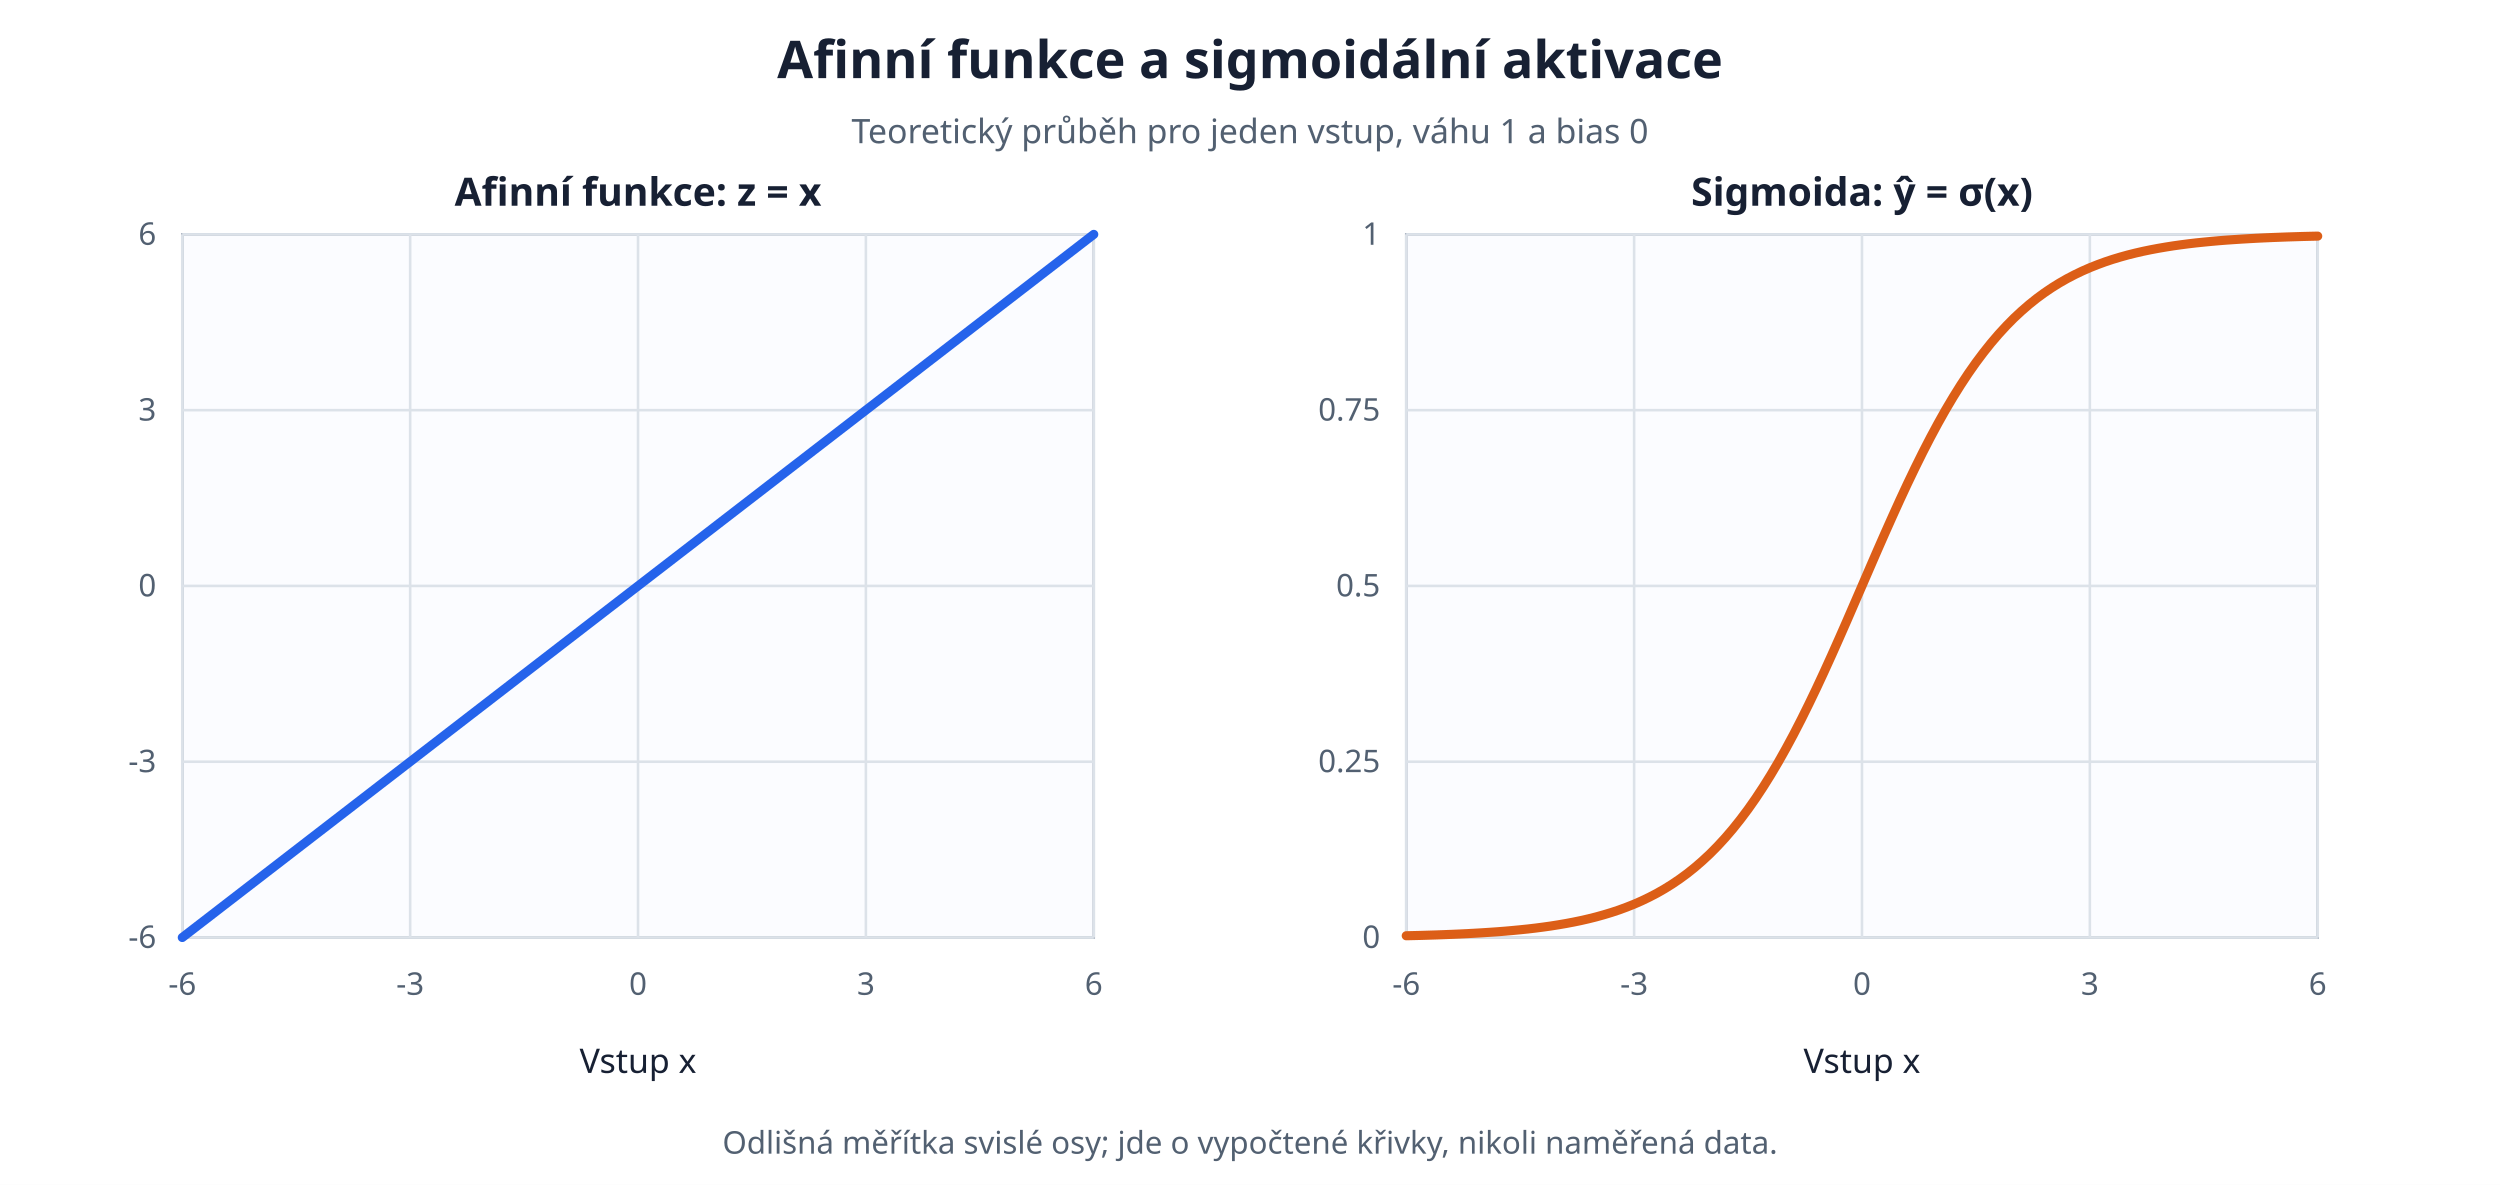
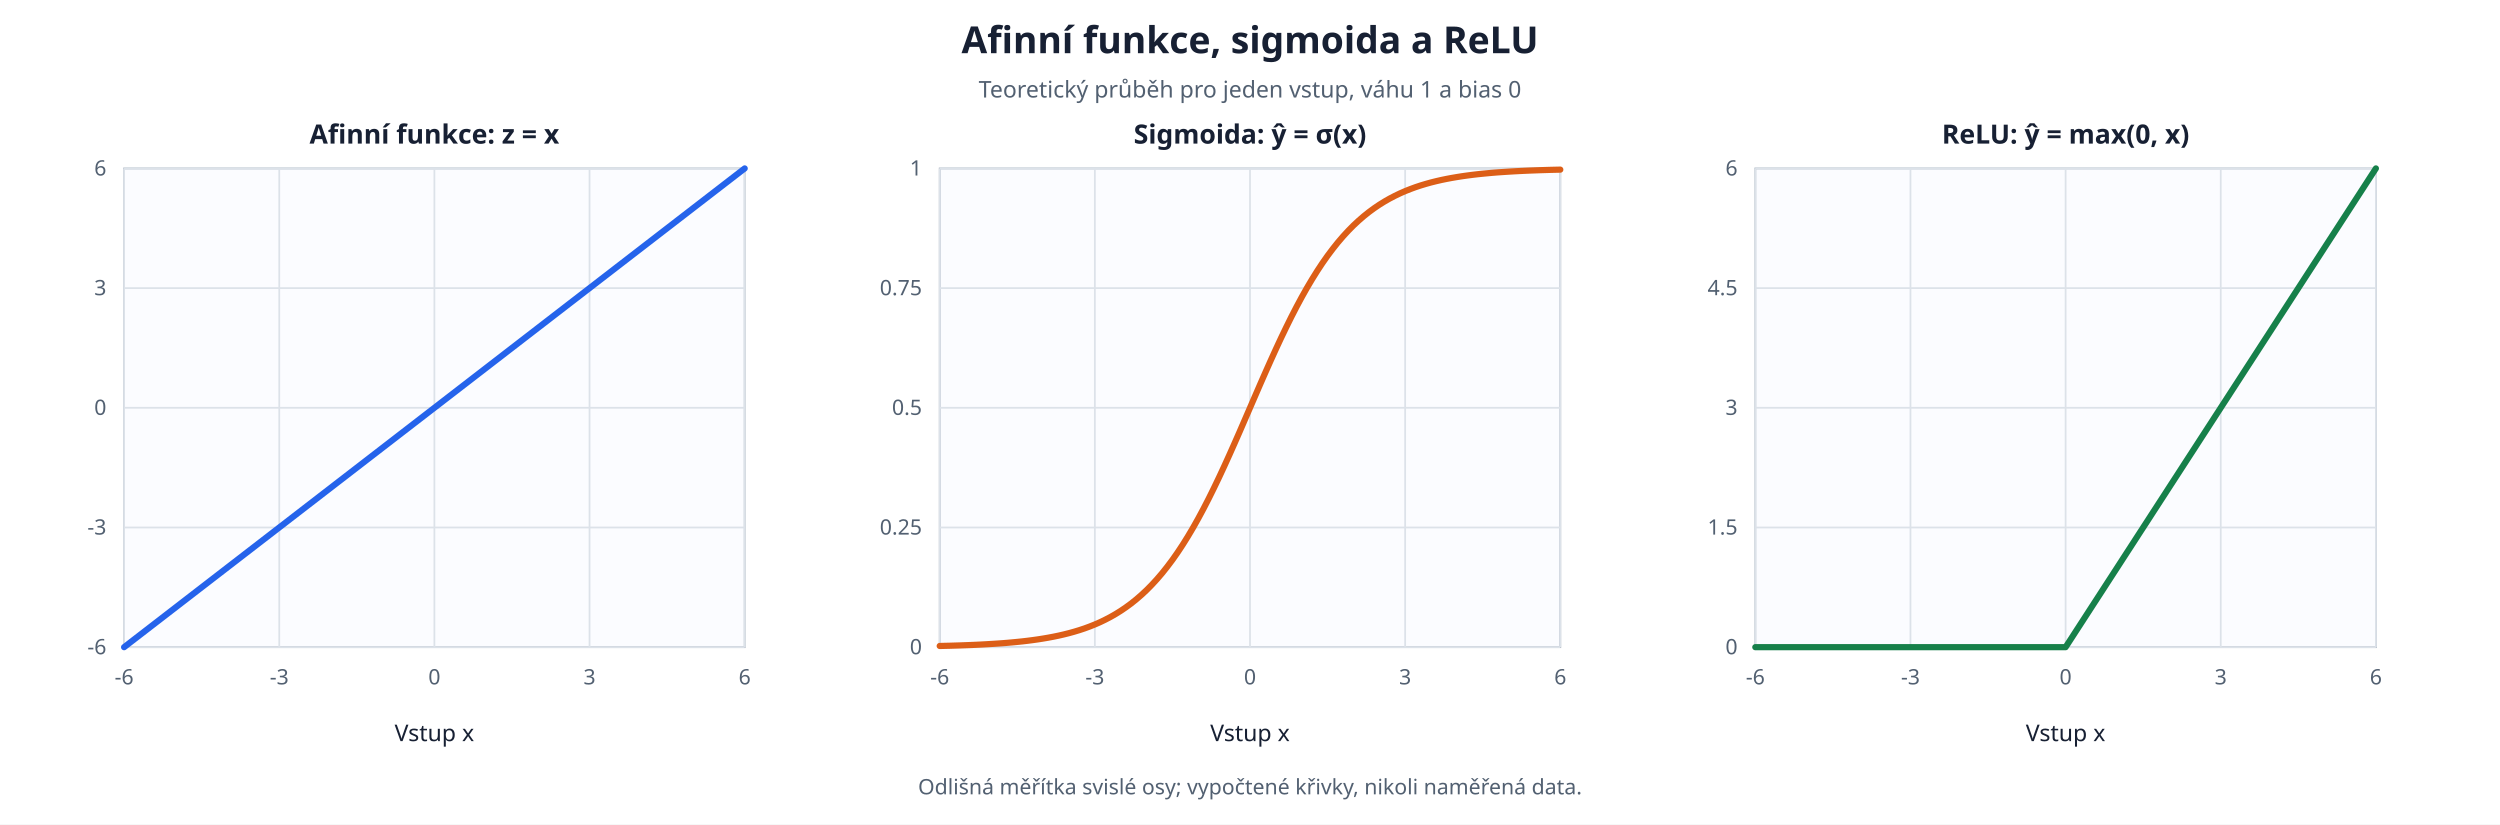
- <svg xmlns="http://www.w3.org/2000/svg" viewBox="0 0 960 455" role="img" aria-labelledby="title desc">
-   <rect width="960" height="455" fill="#ffffff" />
-   <text x="480" y="30" text-anchor="middle" font-family="sans-serif" font-size="20" font-weight="bold" fill="#172033">Afinní funkce a sigmoidální aktivace</text>
-   <text x="480" y="55" text-anchor="middle" font-family="sans-serif" font-size="13" fill="#526071">Teoretický průběh pro jeden vstup, váhu 1 a bias 0</text>
-   <text x="245.0" y="79" text-anchor="middle" font-family="sans-serif" font-size="15" font-weight="bold" fill="#172033">Afinní funkce: z = x</text>
-   <rect x="70" y="90" width="350" height="270" fill="#fbfcff" stroke="#a8b2bf" />
-   <line x1="70.0" y1="90" x2="70.0" y2="360" stroke="#dce2e9" />
-   <text x="70.0" y="382" text-anchor="middle" font-family="sans-serif" font-size="12" fill="#526071">-6</text>
-   <line x1="157.5" y1="90" x2="157.5" y2="360" stroke="#dce2e9" />
-   <text x="157.5" y="382" text-anchor="middle" font-family="sans-serif" font-size="12" fill="#526071">-3</text>
-   <line x1="245.0" y1="90" x2="245.0" y2="360" stroke="#dce2e9" />
-   <text x="245.0" y="382" text-anchor="middle" font-family="sans-serif" font-size="12" fill="#526071">0</text>
-   <line x1="332.5" y1="90" x2="332.5" y2="360" stroke="#dce2e9" />
-   <text x="332.5" y="382" text-anchor="middle" font-family="sans-serif" font-size="12" fill="#526071">3</text>
-   <line x1="420.0" y1="90" x2="420.0" y2="360" stroke="#dce2e9" />
-   <text x="420.0" y="382" text-anchor="middle" font-family="sans-serif" font-size="12" fill="#526071">6</text>
-   <line x1="70" y1="360.0" x2="420" y2="360.0" stroke="#dce2e9" />
-   <text x="60" y="364.0" text-anchor="end" font-family="sans-serif" font-size="12" fill="#526071">-6</text>
-   <line x1="70" y1="292.5" x2="420" y2="292.5" stroke="#dce2e9" />
-   <text x="60" y="296.5" text-anchor="end" font-family="sans-serif" font-size="12" fill="#526071">-3</text>
-   <line x1="70" y1="225.0" x2="420" y2="225.0" stroke="#dce2e9" />
-   <text x="60" y="229.0" text-anchor="end" font-family="sans-serif" font-size="12" fill="#526071">0</text>
-   <line x1="70" y1="157.5" x2="420" y2="157.5" stroke="#dce2e9" />
-   <text x="60" y="161.5" text-anchor="end" font-family="sans-serif" font-size="12" fill="#526071">3</text>
-   <line x1="70" y1="90.0" x2="420" y2="90.0" stroke="#dce2e9" />
-   <text x="60" y="94.0" text-anchor="end" font-family="sans-serif" font-size="12" fill="#526071">6</text>
-   <path d="M70.00,360.00 L72.92,357.75 L75.83,355.50 L78.75,353.25 L81.67,351.00 L84.58,348.75 L87.50,346.50 L90.42,344.25 L93.33,342.00 L96.25,339.75 L99.17,337.50 L102.08,335.25 L105.00,333.00 L107.92,330.75 L110.83,328.50 L113.75,326.25 L116.67,324.00 L119.58,321.75 L122.50,319.50 L125.42,317.25 L128.33,315.00 L131.25,312.75 L134.17,310.50 L137.08,308.25 L140.00,306.00 L142.92,303.75 L145.83,301.50 L148.75,299.25 L151.67,297.00 L154.58,294.75 L157.50,292.50 L160.42,290.25 L163.33,288.00 L166.25,285.75 L169.17,283.50 L172.08,281.25 L175.00,279.00 L177.92,276.75 L180.83,274.50 L183.75,272.25 L186.67,270.00 L189.58,267.75 L192.50,265.50 L195.42,263.25 L198.33,261.00 L201.25,258.75 L204.17,256.50 L207.08,254.25 L210.00,252.00 L212.92,249.75 L215.83,247.50 L218.75,245.25 L221.67,243.00 L224.58,240.75 L227.50,238.50 L230.42,236.25 L233.33,234.00 L236.25,231.75 L239.17,229.50 L242.08,227.25 L245.00,225.00 L247.92,222.75 L250.83,220.50 L253.75,218.25 L256.67,216.00 L259.58,213.75 L262.50,211.50 L265.42,209.25 L268.33,207.00 L271.25,204.75 L274.17,202.50 L277.08,200.25 L280.00,198.00 L282.92,195.75 L285.83,193.50 L288.75,191.25 L291.67,189.00 L294.58,186.75 L297.50,184.50 L300.42,182.25 L303.33,180.00 L306.25,177.75 L309.17,175.50 L312.08,173.25 L315.00,171.00 L317.92,168.75 L320.83,166.50 L323.75,164.25 L326.67,162.00 L329.58,159.75 L332.50,157.50 L335.42,155.25 L338.33,153.00 L341.25,150.75 L344.17,148.50 L347.08,146.25 L350.00,144.00 L352.92,141.75 L355.83,139.50 L358.75,137.25 L361.67,135.00 L364.58,132.75 L367.50,130.50 L370.42,128.25 L373.33,126.00 L376.25,123.75 L379.17,121.50 L382.08,119.25 L385.00,117.00 L387.92,114.75 L390.83,112.50 L393.75,110.25 L396.67,108.00 L399.58,105.75 L402.50,103.50 L405.42,101.25 L408.33,99.00 L411.25,96.75 L414.17,94.50 L417.08,92.25 L420.00,90.00" fill="none" stroke="#2563eb" stroke-width="3.5" stroke-linecap="round" stroke-linejoin="round" />
-   <text x="245.0" y="412" text-anchor="middle" font-family="sans-serif" font-size="13" fill="#172033">Vstup x</text>
-   <text x="715.0" y="79" text-anchor="middle" font-family="sans-serif" font-size="15" font-weight="bold" fill="#172033">Sigmoida: ŷ = σ(x)</text>
-   <rect x="540" y="90" width="350" height="270" fill="#fbfcff" stroke="#a8b2bf" />
-   <line x1="540.0" y1="90" x2="540.0" y2="360" stroke="#dce2e9" />
-   <text x="540.0" y="382" text-anchor="middle" font-family="sans-serif" font-size="12" fill="#526071">-6</text>
-   <line x1="627.5" y1="90" x2="627.5" y2="360" stroke="#dce2e9" />
-   <text x="627.5" y="382" text-anchor="middle" font-family="sans-serif" font-size="12" fill="#526071">-3</text>
-   <line x1="715.0" y1="90" x2="715.0" y2="360" stroke="#dce2e9" />
-   <text x="715.0" y="382" text-anchor="middle" font-family="sans-serif" font-size="12" fill="#526071">0</text>
-   <line x1="802.5" y1="90" x2="802.5" y2="360" stroke="#dce2e9" />
-   <text x="802.5" y="382" text-anchor="middle" font-family="sans-serif" font-size="12" fill="#526071">3</text>
-   <line x1="890.0" y1="90" x2="890.0" y2="360" stroke="#dce2e9" />
-   <text x="890.0" y="382" text-anchor="middle" font-family="sans-serif" font-size="12" fill="#526071">6</text>
-   <line x1="540" y1="360.0" x2="890" y2="360.0" stroke="#dce2e9" />
-   <text x="530" y="364.0" text-anchor="end" font-family="sans-serif" font-size="12" fill="#526071">0</text>
-   <line x1="540" y1="292.5" x2="890" y2="292.5" stroke="#dce2e9" />
-   <text x="530" y="296.5" text-anchor="end" font-family="sans-serif" font-size="12" fill="#526071">0.25</text>
-   <line x1="540" y1="225.0" x2="890" y2="225.0" stroke="#dce2e9" />
-   <text x="530" y="229.0" text-anchor="end" font-family="sans-serif" font-size="12" fill="#526071">0.5</text>
-   <line x1="540" y1="157.5" x2="890" y2="157.5" stroke="#dce2e9" />
-   <text x="530" y="161.5" text-anchor="end" font-family="sans-serif" font-size="12" fill="#526071">0.75</text>
-   <line x1="540" y1="90.0" x2="890" y2="90.0" stroke="#dce2e9" />
-   <text x="530" y="94.0" text-anchor="end" font-family="sans-serif" font-size="12" fill="#526071">1</text>
-   <path d="M540.00,359.33 L542.92,359.26 L545.83,359.19 L548.75,359.10 L551.67,359.01 L554.58,358.90 L557.50,358.79 L560.42,358.66 L563.33,358.52 L566.25,358.36 L569.17,358.19 L572.08,358.00 L575.00,357.80 L577.92,357.57 L580.83,357.31 L583.75,357.03 L586.67,356.73 L589.58,356.39 L592.50,356.01 L595.42,355.60 L598.33,355.14 L601.25,354.64 L604.17,354.09 L607.08,353.49 L610.00,352.82 L612.92,352.09 L615.83,351.28 L618.75,350.40 L621.67,349.43 L624.58,348.36 L627.50,347.20 L630.42,345.92 L633.33,344.52 L636.25,343.00 L639.17,341.33 L642.08,339.52 L645.00,337.54 L647.92,335.40 L650.83,333.07 L653.75,330.54 L656.67,327.82 L659.58,324.87 L662.50,321.70 L665.42,318.29 L668.33,314.64 L671.25,310.75 L674.17,306.59 L677.08,302.18 L680.00,297.50 L682.92,292.57 L685.83,287.39 L688.75,281.96 L691.67,276.29 L694.58,270.41 L697.50,264.33 L700.42,258.06 L703.33,251.65 L706.25,245.10 L709.17,238.46 L712.08,231.74 L715.00,225.00 L717.92,218.26 L720.83,211.54 L723.75,204.90 L726.67,198.35 L729.58,191.94 L732.50,185.67 L735.42,179.59 L738.33,173.71 L741.25,168.04 L744.17,162.61 L747.08,157.43 L750.00,152.50 L752.92,147.82 L755.83,143.41 L758.75,139.25 L761.67,135.36 L764.58,131.71 L767.50,128.30 L770.42,125.13 L773.33,122.18 L776.25,119.46 L779.17,116.93 L782.08,114.60 L785.00,112.46 L787.92,110.48 L790.83,108.67 L793.75,107.00 L796.67,105.48 L799.58,104.08 L802.50,102.80 L805.42,101.64 L808.33,100.57 L811.25,99.60 L814.17,98.72 L817.08,97.91 L820.00,97.18 L822.92,96.51 L825.83,95.91 L828.75,95.36 L831.67,94.86 L834.58,94.40 L837.50,93.99 L840.42,93.61 L843.33,93.27 L846.25,92.97 L849.17,92.69 L852.08,92.43 L855.00,92.20 L857.92,92.00 L860.83,91.81 L863.75,91.64 L866.67,91.48 L869.58,91.34 L872.50,91.21 L875.42,91.10 L878.33,90.99 L881.25,90.90 L884.17,90.81 L887.08,90.74 L890.00,90.67" fill="none" stroke="#dc5e17" stroke-width="3.5" stroke-linecap="round" stroke-linejoin="round" />
-   <text x="715.0" y="412" text-anchor="middle" font-family="sans-serif" font-size="13" fill="#172033">Vstup x</text>
-   <text x="480" y="443" text-anchor="middle" font-family="sans-serif" font-size="12" fill="#526071">Odlišná měřítka svislé osy; jde o vypočtené křivky, nikoli naměřená data.</text>
+ <svg xmlns="http://www.w3.org/2000/svg" viewBox="0 0 1410 465" role="img" aria-labelledby="title desc">
+   <rect width="1410" height="465" fill="#ffffff" />
+   <text x="705" y="30" text-anchor="middle" font-family="sans-serif" font-size="21" font-weight="bold" fill="#172033">Afinní funkce, sigmoida a ReLU</text>
+   <text x="705" y="55" text-anchor="middle" font-family="sans-serif" font-size="13" fill="#526071">Teoretický průběh pro jeden vstup, váhu 1 a bias 0</text>
+   <text x="245.0" y="81" text-anchor="middle" font-family="sans-serif" font-size="15" font-weight="bold" fill="#172033">Afinní funkce: z = x</text>
+   <rect x="70" y="95" width="350" height="270" fill="#fbfcff" stroke="#a8b2bf" />
+   <line x1="70.0" y1="95" x2="70.0" y2="365" stroke="#dce2e9" />
+   <text x="70.0" y="386" text-anchor="middle" font-family="sans-serif" font-size="12" fill="#526071">-6</text>
+   <line x1="157.5" y1="95" x2="157.5" y2="365" stroke="#dce2e9" />
+   <text x="157.5" y="386" text-anchor="middle" font-family="sans-serif" font-size="12" fill="#526071">-3</text>
+   <line x1="245.0" y1="95" x2="245.0" y2="365" stroke="#dce2e9" />
+   <text x="245.0" y="386" text-anchor="middle" font-family="sans-serif" font-size="12" fill="#526071">0</text>
+   <line x1="332.5" y1="95" x2="332.5" y2="365" stroke="#dce2e9" />
+   <text x="332.5" y="386" text-anchor="middle" font-family="sans-serif" font-size="12" fill="#526071">3</text>
+   <line x1="420.0" y1="95" x2="420.0" y2="365" stroke="#dce2e9" />
+   <text x="420.0" y="386" text-anchor="middle" font-family="sans-serif" font-size="12" fill="#526071">6</text>
+   <line x1="70" y1="365.0" x2="420" y2="365.0" stroke="#dce2e9" />
+   <text x="60" y="369.0" text-anchor="end" font-family="sans-serif" font-size="12" fill="#526071">-6</text>
+   <line x1="70" y1="297.5" x2="420" y2="297.5" stroke="#dce2e9" />
+   <text x="60" y="301.5" text-anchor="end" font-family="sans-serif" font-size="12" fill="#526071">-3</text>
+   <line x1="70" y1="230.0" x2="420" y2="230.0" stroke="#dce2e9" />
+   <text x="60" y="234.0" text-anchor="end" font-family="sans-serif" font-size="12" fill="#526071">0</text>
+   <line x1="70" y1="162.5" x2="420" y2="162.5" stroke="#dce2e9" />
+   <text x="60" y="166.5" text-anchor="end" font-family="sans-serif" font-size="12" fill="#526071">3</text>
+   <line x1="70" y1="95.0" x2="420" y2="95.0" stroke="#dce2e9" />
+   <text x="60" y="99.0" text-anchor="end" font-family="sans-serif" font-size="12" fill="#526071">6</text>
+   <polyline points="70.00,365.00 72.92,362.75 75.83,360.50 78.75,358.25 81.67,356.00 84.58,353.75 87.50,351.50 90.42,349.25 93.33,347.00 96.25,344.75 99.17,342.50 102.08,340.25 105.00,338.00 107.92,335.75 110.83,333.50 113.75,331.25 116.67,329.00 119.58,326.75 122.50,324.50 125.42,322.25 128.33,320.00 131.25,317.75 134.17,315.50 137.08,313.25 140.00,311.00 142.92,308.75 145.83,306.50 148.75,304.25 151.67,302.00 154.58,299.75 157.50,297.50 160.42,295.25 163.33,293.00 166.25,290.75 169.17,288.50 172.08,286.25 175.00,284.00 177.92,281.75 180.83,279.50 183.75,277.25 186.67,275.00 189.58,272.75 192.50,270.50 195.42,268.25 198.33,266.00 201.25,263.75 204.17,261.50 207.08,259.25 210.00,257.00 212.92,254.75 215.83,252.50 218.75,250.25 221.67,248.00 224.58,245.75 227.50,243.50 230.42,241.25 233.33,239.00 236.25,236.75 239.17,234.50 242.08,232.25 245.00,230.00 247.92,227.75 250.83,225.50 253.75,223.25 256.67,221.00 259.58,218.75 262.50,216.50 265.42,214.25 268.33,212.00 271.25,209.75 274.17,207.50 277.08,205.25 280.00,203.00 282.92,200.75 285.83,198.50 288.75,196.25 291.67,194.00 294.58,191.75 297.50,189.50 300.42,187.25 303.33,185.00 306.25,182.75 309.17,180.50 312.08,178.25 315.00,176.00 317.92,173.75 320.83,171.50 323.75,169.25 326.67,167.00 329.58,164.75 332.50,162.50 335.42,160.25 338.33,158.00 341.25,155.75 344.17,153.50 347.08,151.25 350.00,149.00 352.92,146.75 355.83,144.50 358.75,142.25 361.67,140.00 364.58,137.75 367.50,135.50 370.42,133.25 373.33,131.00 376.25,128.75 379.17,126.50 382.08,124.25 385.00,122.00 387.92,119.75 390.83,117.50 393.75,115.25 396.67,113.00 399.58,110.75 402.50,108.50 405.42,106.25 408.33,104.00 411.25,101.75 414.17,99.50 417.08,97.25 420.00,95.00" fill="none" stroke="#2563eb" stroke-width="3.5" stroke-linecap="round" stroke-linejoin="round" />
+   <text x="245.0" y="418" text-anchor="middle" font-family="sans-serif" font-size="13" fill="#172033">Vstup x</text>
+   <text x="705.0" y="81" text-anchor="middle" font-family="sans-serif" font-size="15" font-weight="bold" fill="#172033">Sigmoida: ŷ = σ(x)</text>
+   <rect x="530" y="95" width="350" height="270" fill="#fbfcff" stroke="#a8b2bf" />
+   <line x1="530.0" y1="95" x2="530.0" y2="365" stroke="#dce2e9" />
+   <text x="530.0" y="386" text-anchor="middle" font-family="sans-serif" font-size="12" fill="#526071">-6</text>
+   <line x1="617.5" y1="95" x2="617.5" y2="365" stroke="#dce2e9" />
+   <text x="617.5" y="386" text-anchor="middle" font-family="sans-serif" font-size="12" fill="#526071">-3</text>
+   <line x1="705.0" y1="95" x2="705.0" y2="365" stroke="#dce2e9" />
+   <text x="705.0" y="386" text-anchor="middle" font-family="sans-serif" font-size="12" fill="#526071">0</text>
+   <line x1="792.5" y1="95" x2="792.5" y2="365" stroke="#dce2e9" />
+   <text x="792.5" y="386" text-anchor="middle" font-family="sans-serif" font-size="12" fill="#526071">3</text>
+   <line x1="880.0" y1="95" x2="880.0" y2="365" stroke="#dce2e9" />
+   <text x="880.0" y="386" text-anchor="middle" font-family="sans-serif" font-size="12" fill="#526071">6</text>
+   <line x1="530" y1="365.0" x2="880" y2="365.0" stroke="#dce2e9" />
+   <text x="520" y="369.0" text-anchor="end" font-family="sans-serif" font-size="12" fill="#526071">0</text>
+   <line x1="530" y1="297.5" x2="880" y2="297.5" stroke="#dce2e9" />
+   <text x="520" y="301.5" text-anchor="end" font-family="sans-serif" font-size="12" fill="#526071">0.25</text>
+   <line x1="530" y1="230.0" x2="880" y2="230.0" stroke="#dce2e9" />
+   <text x="520" y="234.0" text-anchor="end" font-family="sans-serif" font-size="12" fill="#526071">0.5</text>
+   <line x1="530" y1="162.5" x2="880" y2="162.5" stroke="#dce2e9" />
+   <text x="520" y="166.5" text-anchor="end" font-family="sans-serif" font-size="12" fill="#526071">0.75</text>
+   <line x1="530" y1="95.0" x2="880" y2="95.0" stroke="#dce2e9" />
+   <text x="520" y="99.0" text-anchor="end" font-family="sans-serif" font-size="12" fill="#526071">1</text>
+   <polyline points="530.00,364.33 532.92,364.26 535.83,364.19 538.75,364.10 541.67,364.01 544.58,363.90 547.50,363.79 550.42,363.66 553.33,363.52 556.25,363.36 559.17,363.19 562.08,363.00 565.00,362.80 567.92,362.57 570.83,362.31 573.75,362.03 576.67,361.73 579.58,361.39 582.50,361.01 585.42,360.60 588.33,360.14 591.25,359.64 594.17,359.09 597.08,358.49 600.00,357.82 602.92,357.09 605.83,356.28 608.75,355.40 611.67,354.43 614.58,353.36 617.50,352.20 620.42,350.92 623.33,349.52 626.25,348.00 629.17,346.33 632.08,344.52 635.00,342.54 637.92,340.40 640.83,338.07 643.75,335.54 646.67,332.82 649.58,329.87 652.50,326.70 655.42,323.29 658.33,319.64 661.25,315.75 664.17,311.59 667.08,307.18 670.00,302.50 672.92,297.57 675.83,292.39 678.75,286.96 681.67,281.29 684.58,275.41 687.50,269.33 690.42,263.06 693.33,256.65 696.25,250.10 699.17,243.46 702.08,236.74 705.00,230.00 707.92,223.26 710.83,216.54 713.75,209.90 716.67,203.35 719.58,196.94 722.50,190.67 725.42,184.59 728.33,178.71 731.25,173.04 734.17,167.61 737.08,162.43 740.00,157.50 742.92,152.82 745.83,148.41 748.75,144.25 751.67,140.36 754.58,136.71 757.50,133.30 760.42,130.13 763.33,127.18 766.25,124.46 769.17,121.93 772.08,119.60 775.00,117.46 777.92,115.48 780.83,113.67 783.75,112.00 786.67,110.48 789.58,109.08 792.50,107.80 795.42,106.64 798.33,105.57 801.25,104.60 804.17,103.72 807.08,102.91 810.00,102.18 812.92,101.51 815.83,100.91 818.75,100.36 821.67,99.86 824.58,99.40 827.50,98.99 830.42,98.61 833.33,98.27 836.25,97.97 839.17,97.69 842.08,97.43 845.00,97.20 847.92,97.00 850.83,96.81 853.75,96.64 856.67,96.48 859.58,96.34 862.50,96.21 865.42,96.10 868.33,95.99 871.25,95.90 874.17,95.81 877.08,95.74 880.00,95.67" fill="none" stroke="#dc5e17" stroke-width="3.5" stroke-linecap="round" stroke-linejoin="round" />
+   <text x="705.0" y="418" text-anchor="middle" font-family="sans-serif" font-size="13" fill="#172033">Vstup x</text>
+   <text x="1165.0" y="81" text-anchor="middle" font-family="sans-serif" font-size="15" font-weight="bold" fill="#172033">ReLU: ŷ = max(0, x)</text>
+   <rect x="990" y="95" width="350" height="270" fill="#fbfcff" stroke="#a8b2bf" />
+   <line x1="990.0" y1="95" x2="990.0" y2="365" stroke="#dce2e9" />
+   <text x="990.0" y="386" text-anchor="middle" font-family="sans-serif" font-size="12" fill="#526071">-6</text>
+   <line x1="1077.5" y1="95" x2="1077.5" y2="365" stroke="#dce2e9" />
+   <text x="1077.5" y="386" text-anchor="middle" font-family="sans-serif" font-size="12" fill="#526071">-3</text>
+   <line x1="1165.0" y1="95" x2="1165.0" y2="365" stroke="#dce2e9" />
+   <text x="1165.0" y="386" text-anchor="middle" font-family="sans-serif" font-size="12" fill="#526071">0</text>
+   <line x1="1252.5" y1="95" x2="1252.5" y2="365" stroke="#dce2e9" />
+   <text x="1252.5" y="386" text-anchor="middle" font-family="sans-serif" font-size="12" fill="#526071">3</text>
+   <line x1="1340.0" y1="95" x2="1340.0" y2="365" stroke="#dce2e9" />
+   <text x="1340.0" y="386" text-anchor="middle" font-family="sans-serif" font-size="12" fill="#526071">6</text>
+   <line x1="990" y1="365.0" x2="1340" y2="365.0" stroke="#dce2e9" />
+   <text x="980" y="369.0" text-anchor="end" font-family="sans-serif" font-size="12" fill="#526071">0</text>
+   <line x1="990" y1="297.5" x2="1340" y2="297.5" stroke="#dce2e9" />
+   <text x="980" y="301.5" text-anchor="end" font-family="sans-serif" font-size="12" fill="#526071">1.5</text>
+   <line x1="990" y1="230.0" x2="1340" y2="230.0" stroke="#dce2e9" />
+   <text x="980" y="234.0" text-anchor="end" font-family="sans-serif" font-size="12" fill="#526071">3</text>
+   <line x1="990" y1="162.5" x2="1340" y2="162.5" stroke="#dce2e9" />
+   <text x="980" y="166.5" text-anchor="end" font-family="sans-serif" font-size="12" fill="#526071">4.5</text>
+   <line x1="990" y1="95.0" x2="1340" y2="95.0" stroke="#dce2e9" />
+   <text x="980" y="99.0" text-anchor="end" font-family="sans-serif" font-size="12" fill="#526071">6</text>
+   <polyline points="990.00,365.00 992.92,365.00 995.83,365.00 998.75,365.00 1001.67,365.00 1004.58,365.00 1007.50,365.00 1010.42,365.00 1013.33,365.00 1016.25,365.00 1019.17,365.00 1022.08,365.00 1025.00,365.00 1027.92,365.00 1030.83,365.00 1033.75,365.00 1036.67,365.00 1039.58,365.00 1042.50,365.00 1045.42,365.00 1048.33,365.00 1051.25,365.00 1054.17,365.00 1057.08,365.00 1060.00,365.00 1062.92,365.00 1065.83,365.00 1068.75,365.00 1071.67,365.00 1074.58,365.00 1077.50,365.00 1080.42,365.00 1083.33,365.00 1086.25,365.00 1089.17,365.00 1092.08,365.00 1095.00,365.00 1097.92,365.00 1100.83,365.00 1103.75,365.00 1106.67,365.00 1109.58,365.00 1112.50,365.00 1115.42,365.00 1118.33,365.00 1121.25,365.00 1124.17,365.00 1127.08,365.00 1130.00,365.00 1132.92,365.00 1135.83,365.00 1138.75,365.00 1141.67,365.00 1144.58,365.00 1147.50,365.00 1150.42,365.00 1153.33,365.00 1156.25,365.00 1159.17,365.00 1162.08,365.00 1165.00,365.00 1167.92,360.50 1170.83,356.00 1173.75,351.50 1176.67,347.00 1179.58,342.50 1182.50,338.00 1185.42,333.50 1188.33,329.00 1191.25,324.50 1194.17,320.00 1197.08,315.50 1200.00,311.00 1202.92,306.50 1205.83,302.00 1208.75,297.50 1211.67,293.00 1214.58,288.50 1217.50,284.00 1220.42,279.50 1223.33,275.00 1226.25,270.50 1229.17,266.00 1232.08,261.50 1235.00,257.00 1237.92,252.50 1240.83,248.00 1243.75,243.50 1246.67,239.00 1249.58,234.50 1252.50,230.00 1255.42,225.50 1258.33,221.00 1261.25,216.50 1264.17,212.00 1267.08,207.50 1270.00,203.00 1272.92,198.50 1275.83,194.00 1278.75,189.50 1281.67,185.00 1284.58,180.50 1287.50,176.00 1290.42,171.50 1293.33,167.00 1296.25,162.50 1299.17,158.00 1302.08,153.50 1305.00,149.00 1307.92,144.50 1310.83,140.00 1313.75,135.50 1316.67,131.00 1319.58,126.50 1322.50,122.00 1325.42,117.50 1328.33,113.00 1331.25,108.50 1334.17,104.00 1337.08,99.50 1340.00,95.00" fill="none" stroke="#16804a" stroke-width="3.5" stroke-linecap="round" stroke-linejoin="round" />
+   <text x="1165.0" y="418" text-anchor="middle" font-family="sans-serif" font-size="13" fill="#172033">Vstup x</text>
+   <text x="705" y="448" text-anchor="middle" font-family="sans-serif" font-size="12" fill="#526071">Odlišná měřítka svislé osy; vypočtené křivky, nikoli naměřená data.</text>
</svg>
